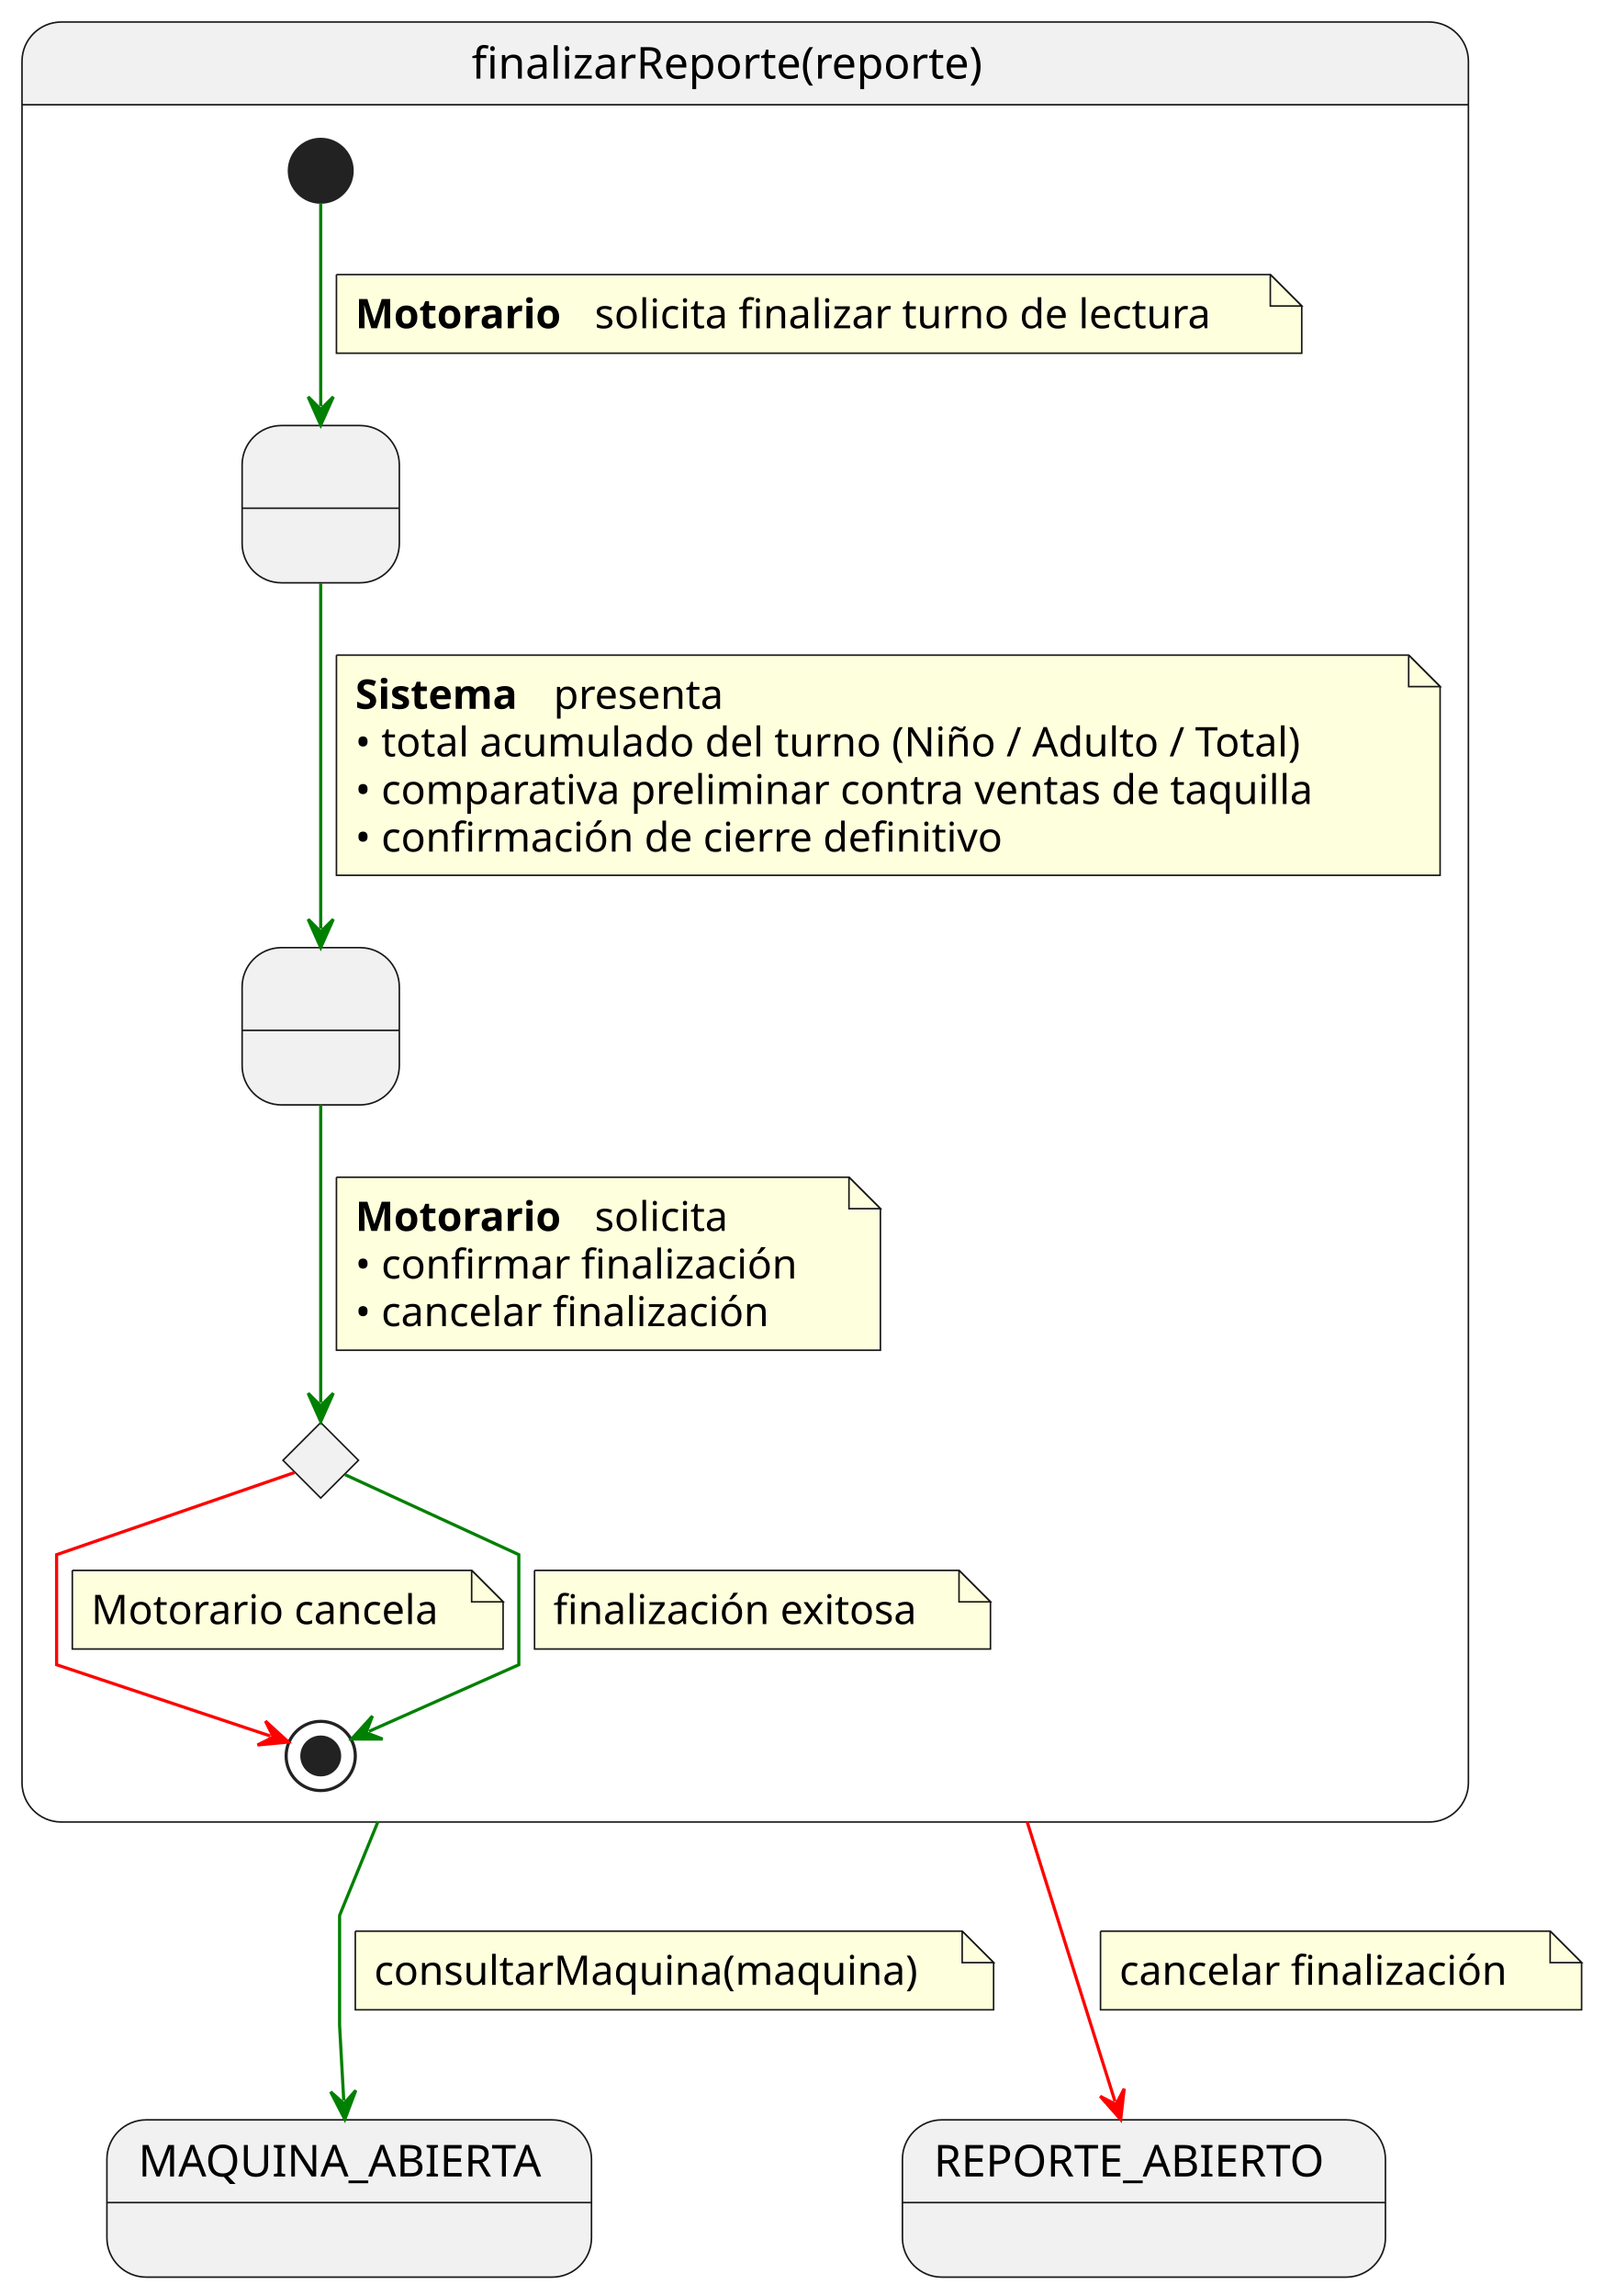
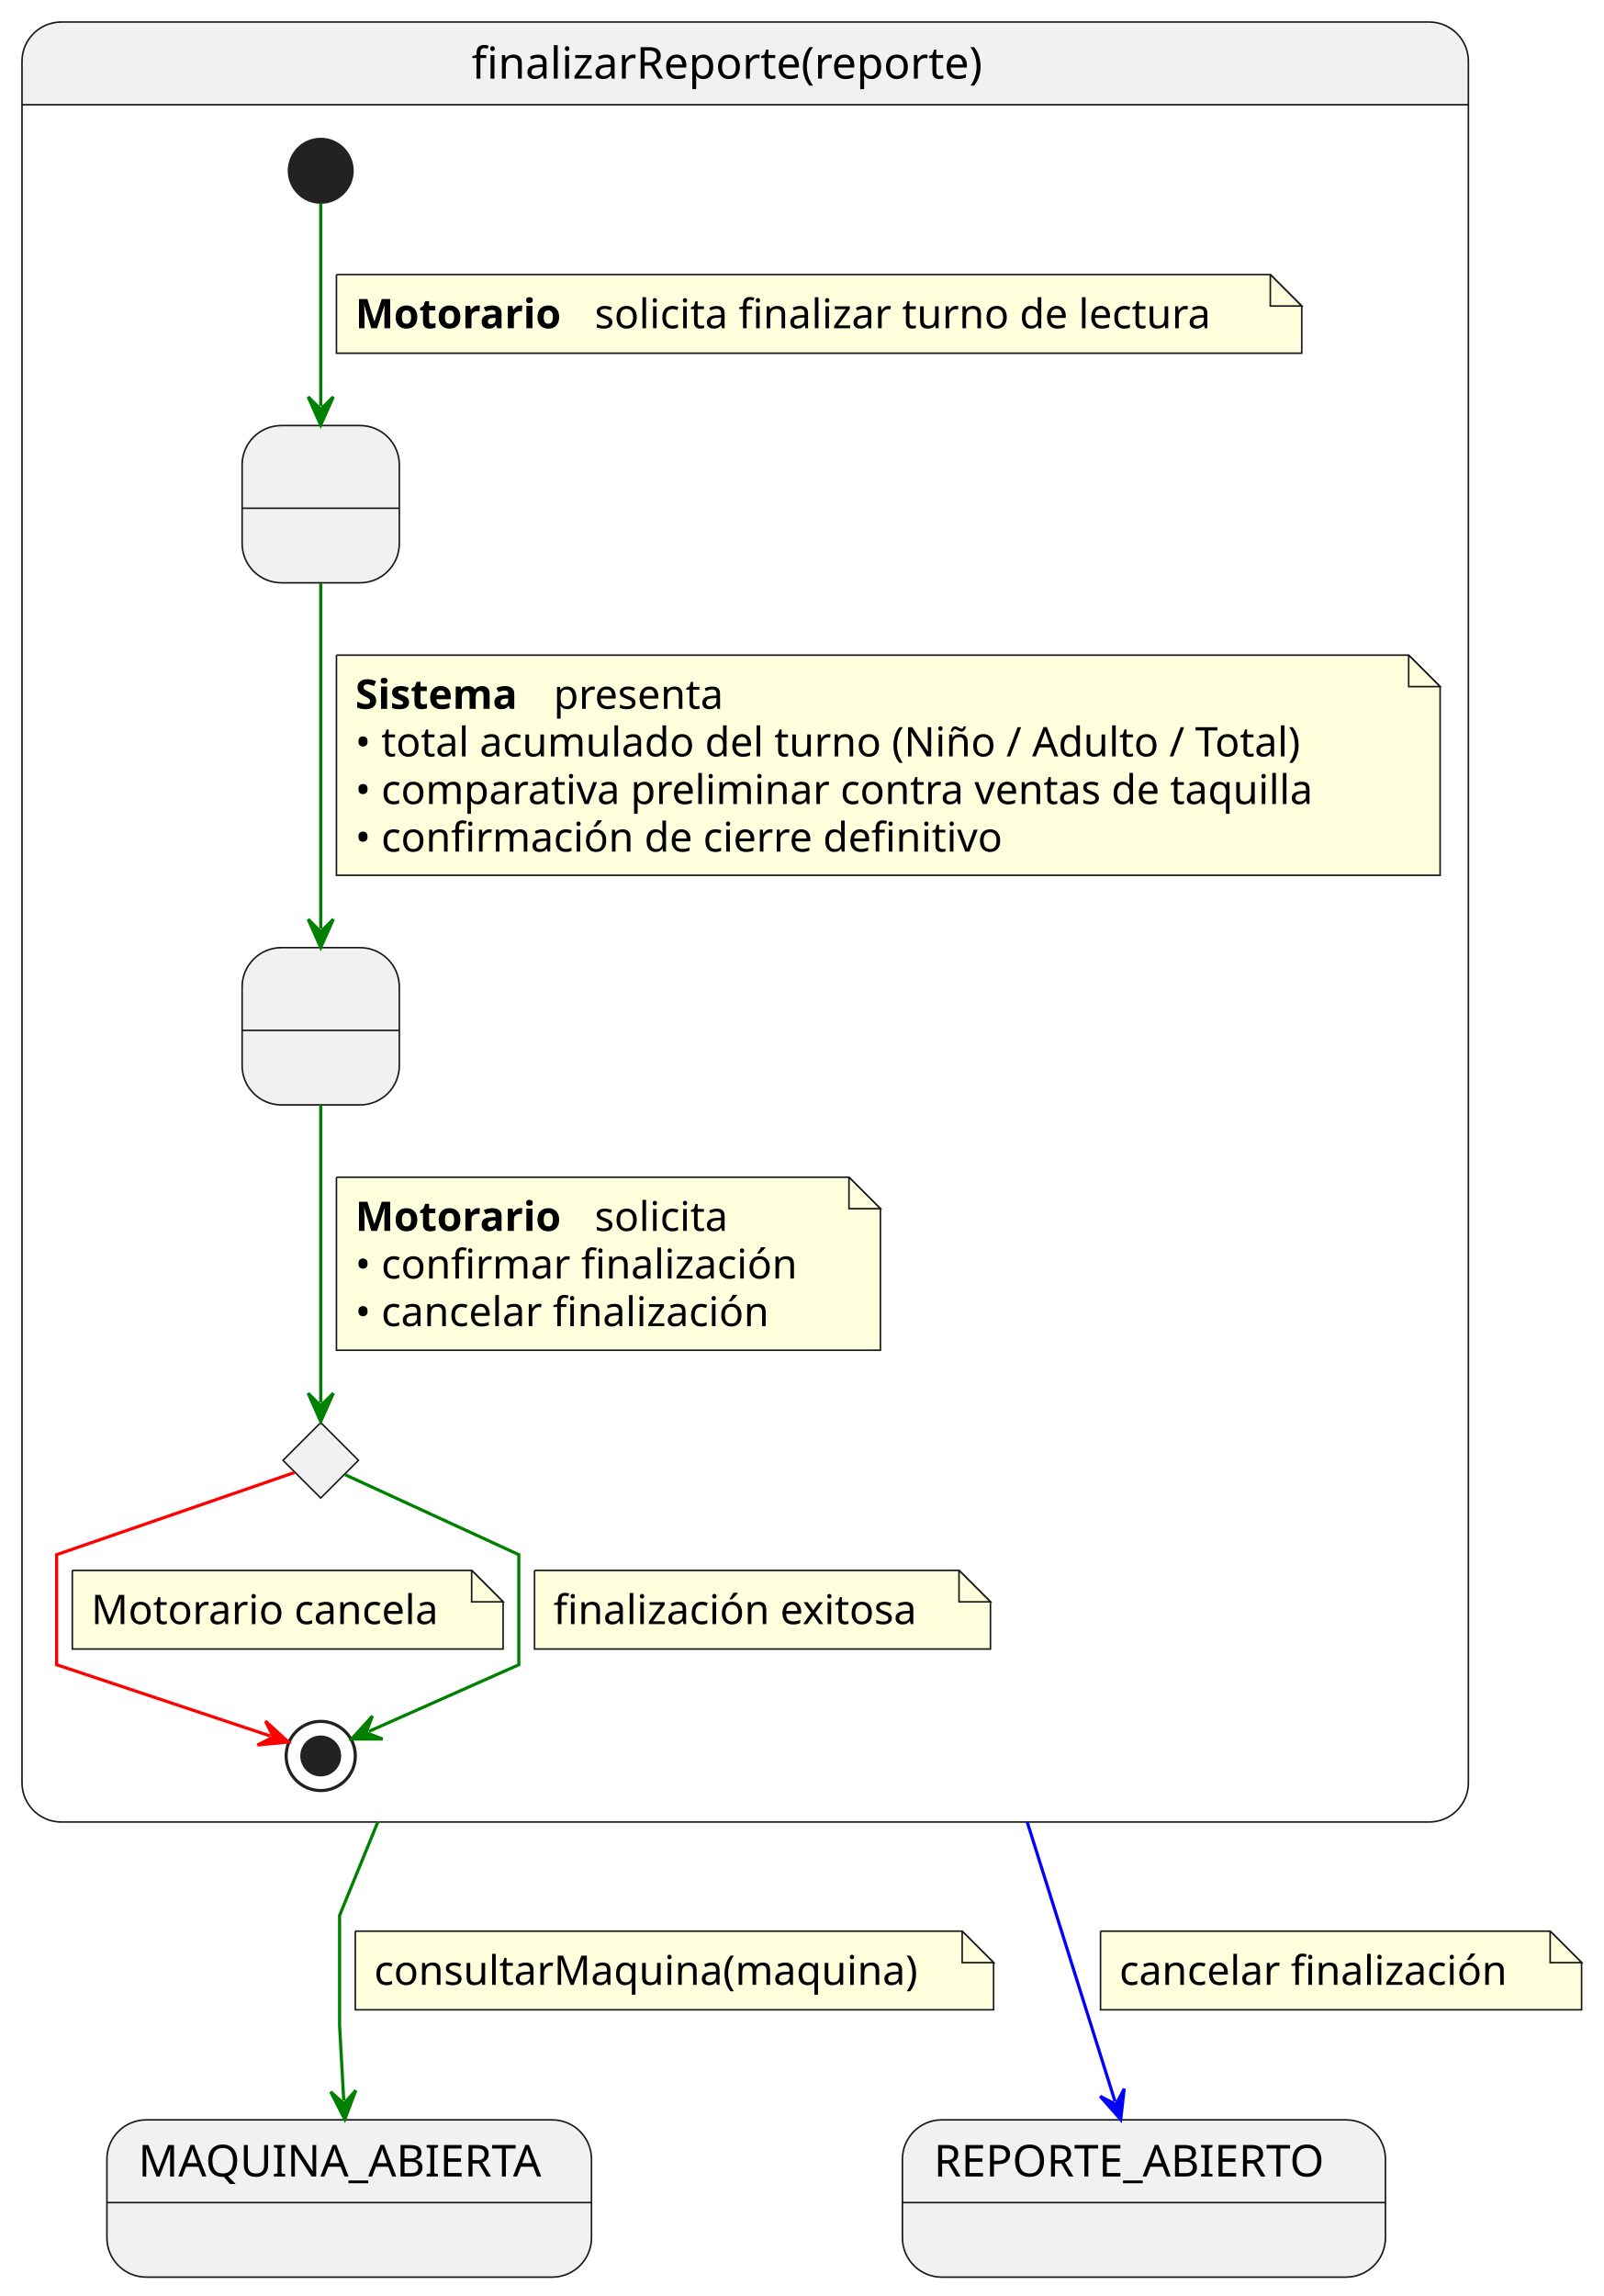
<svg xmlns="http://www.w3.org/2000/svg" contentStyleType="text/css" data-diagram-type="STATE" height="730px" preserveAspectRatio="none" style="width:510px;height:730px;background:#FFFFFF;" version="1.1" viewBox="0 0 510 730" width="510px" zoomAndPan="magnify">
  <defs />
  <g>
    <path d="M19.5,7 L454.5,7 A12.5,12.5 0 0 1 467,19.5 L467,33.297 L7,33.297 L7,19.5 A12.5,12.5 0 0 1 19.5,7" fill="#F1F1F1" />
    <rect fill="none" height="572.297" rx="12.5" ry="12.5" style="stroke:#181818;stroke-width:0.5;" width="460" x="7" y="7" />
    <line style="stroke:#181818;stroke-width:0.5;" x1="7" x2="467" y1="33.297" y2="33.297" />
    <text fill="#000000" font-family="sans-serif" font-size="14" lengthAdjust="spacing" textLength="173.988" x="150.006" y="24.995">finalizarReporte(reporte)</text>
    <g class="entity" data-qualified-name="finalizarReporte.RequiringClosure" id="ent0003">
      <rect fill="#F1F1F1" height="50" rx="12.5" ry="12.5" style="stroke:#181818;stroke-width:0.5;" width="50" x="77" y="135.297" />
      <line style="stroke:#181818;stroke-width:0.5;" x1="77" x2="127" y1="161.594" y2="161.594" />
      <text fill="#000000" font-family="sans-serif" font-size="14" lengthAdjust="spacing" textLength="4.45" x="99.775" y="153.292"> </text>
    </g>
    <g class="entity" data-qualified-name="finalizarReporte.ProvidingConfirmation" id="ent0004">
      <rect fill="#F1F1F1" height="50" rx="12.5" ry="12.5" style="stroke:#181818;stroke-width:0.5;" width="50" x="77" y="301.297" />
      <line style="stroke:#181818;stroke-width:0.5;" x1="77" x2="127" y1="327.594" y2="327.594" />
      <text fill="#000000" font-family="sans-serif" font-size="14" lengthAdjust="spacing" textLength="4.45" x="99.775" y="319.292"> </text>
    </g>
    <g class="entity" data-qualified-name="finalizarReporte.c" id="ent0005">
      <polygon fill="#F1F1F1" points="102,452.297,114,464.297,102,476.297,90,464.297,102,452.297" style="stroke:#181818;stroke-width:0.5;" />
    </g>
    <g class="start_entity" data-qualified-name="finalizarReporte..start.finalizarReporte" data-source-line="9" id="ent0002">
      <ellipse cx="102" cy="54.297" fill="#222222" rx="10" ry="10" style="stroke:#222222;stroke-width:1;" />
    </g>
    <g class="end_entity" data-qualified-name="finalizarReporte..end.finalizarReporte" data-source-line="29" id="ent0006">
      <ellipse cx="102" cy="558.297" fill="none" rx="11" ry="11" style="stroke:#222222;stroke-width:1;" />
      <ellipse cx="102" cy="558.297" fill="#222222" rx="6" ry="6" style="stroke:#222222;stroke-width:1;" />
    </g>
    <g class="link" data-entity-1="ent0002" data-entity-2="ent0003" data-link-type="dependency" data-source-line="9" id="lnk3">
      <path d="M102,64.527 C102,80.237 102,106.657 102,129.167" fill="none" id="*start*finalizarReporte-to-RequiringClosure" style="stroke:#008000;stroke-width:1;" />
      <polygon fill="#008000" points="102,135.167,106,126.167,102,130.167,98,126.167,102,135.167" style="stroke:#008000;stroke-width:1;" />
      <path d="M107,87.297 L107,112.297 L414,112.297 L414,97.297 L404,87.297 L107,87.297" fill="#FEFFDD" style="stroke:#181818;stroke-width:0.5;" />
      <path d="M404,87.297 L404,97.297 L414,97.297 L404,87.297" fill="#FEFFDD" style="stroke:#181818;stroke-width:0.5;" />
      <text fill="#000000" font-family="sans-serif" font-size="13" font-weight="bold" lengthAdjust="spacing" textLength="71.995" x="113" y="104.364">Motorario</text>
      <text fill="#000000" font-family="sans-serif" font-size="13" lengthAdjust="spacing" textLength="210.583" x="189.127" y="104.364">solicita finalizar turno de lectura</text>
    </g>
    <g class="link" data-entity-1="ent0003" data-entity-2="ent0004" data-link-type="dependency" data-source-line="14" id="lnk4">
      <path d="M102,185.497 C102,216.587 102,264.247 102,295.267" fill="none" id="RequiringClosure-to-ProvidingConfirmation" style="stroke:#008000;stroke-width:1;" />
      <polygon fill="#008000" points="102,301.267,106,292.267,102,296.267,98,292.267,102,301.267" style="stroke:#008000;stroke-width:1;" />
      <path d="M107,208.297 L107,278.297 L458,278.297 L458,218.297 L448,208.297 L107,208.297" fill="#FEFFDD" style="stroke:#181818;stroke-width:0.5;" />
      <path d="M448,208.297 L448,218.297 L458,218.297 L448,208.297" fill="#FEFFDD" style="stroke:#181818;stroke-width:0.5;" />
      <text fill="#000000" font-family="sans-serif" font-size="13" font-weight="bold" lengthAdjust="spacing" textLength="58.906" x="113" y="225.364">Sistema</text>
      <text fill="#000000" font-family="sans-serif" font-size="13" lengthAdjust="spacing" textLength="57.669" x="176.039" y="225.364">presenta</text>
      <text fill="#000000" font-family="sans-serif" font-size="13" lengthAdjust="spacing" textLength="324.41" x="113" y="240.497">• total acumulado del turno (Niño / Adulto / Total)</text>
      <text fill="#000000" font-family="sans-serif" font-size="13" lengthAdjust="spacing" textLength="330.891" x="113" y="255.629">• comparativa preliminar contra ventas de taquilla</text>
      <text fill="#000000" font-family="sans-serif" font-size="13" lengthAdjust="spacing" textLength="222.993" x="113" y="270.762">• confirmación de cierre definitivo</text>
    </g>
    <g class="link" data-entity-1="ent0004" data-entity-2="ent0005" data-link-type="dependency" data-source-line="22" id="lnk5">
      <path d="M102,351.297 C102,380.887 102,423.947 102,445.977" fill="none" id="ProvidingConfirmation-to-c" style="stroke:#008000;stroke-width:1;" />
      <polygon fill="#008000" points="102,451.977,106,442.977,102,446.977,98,442.977,102,451.977" style="stroke:#008000;stroke-width:1;" />
      <path d="M107,374.297 L107,429.297 L280,429.297 L280,384.297 L270,374.297 L107,374.297" fill="#FEFFDD" style="stroke:#181818;stroke-width:0.5;" />
      <path d="M270,374.297 L270,384.297 L280,384.297 L270,374.297" fill="#FEFFDD" style="stroke:#181818;stroke-width:0.5;" />
      <text fill="#000000" font-family="sans-serif" font-size="13" font-weight="bold" lengthAdjust="spacing" textLength="71.995" x="113" y="391.364">Motorario</text>
      <text fill="#000000" font-family="sans-serif" font-size="13" lengthAdjust="spacing" textLength="45.773" x="189.127" y="391.364">solicita</text>
      <text fill="#000000" font-family="sans-serif" font-size="13" lengthAdjust="spacing" textLength="152.141" x="113" y="406.497">• confirmar finalización</text>
      <text fill="#000000" font-family="sans-serif" font-size="13" lengthAdjust="spacing" textLength="144.714" x="113" y="421.629">• cancelar finalización</text>
    </g>
    <g class="link" data-entity-1="ent0005" data-entity-2="ent0006" data-link-type="dependency" data-source-line="29" id="lnk7">
      <path d="M93.64,468.187 C72.39,475.517 18,494.297 18,494.297 C18,494.297 18,529.297 18,529.297 C18,529.297 63.578,544.489 86.008,551.969" fill="none" id="c-to-*end*finalizarReporte" style="stroke:#FF0000;stroke-width:1;" />
      <polygon fill="#FF0000" points="91.7,553.867,84.428,547.225,86.957,552.285,81.897,554.814,91.7,553.867" style="stroke:#FF0000;stroke-width:1;" />
      <path d="M23,499.297 L23,524.297 L160,524.297 L160,509.297 L150,499.297 L23,499.297" fill="#FEFFDD" style="stroke:#181818;stroke-width:0.5;" />
      <path d="M150,499.297 L150,509.297 L160,509.297 L150,499.297" fill="#FEFFDD" style="stroke:#181818;stroke-width:0.5;" />
      <text fill="#000000" font-family="sans-serif" font-size="13" lengthAdjust="spacing" textLength="116.651" x="29" y="516.364">Motorario cancela</text>
    </g>
    <g class="link" data-entity-1="ent0005" data-entity-2="ent0006" data-link-type="dependency" data-source-line="34" id="lnk8">
      <path d="M109.73,468.857 C126.55,476.597 165,494.297 165,494.297 C165,494.297 165,529.297 165,529.297 C165,529.297 135.043,542.611 117.323,550.481" fill="none" id="c-to-*end*finalizarReporte-1" style="stroke:#008000;stroke-width:1;" />
      <polygon fill="#008000" points="111.84,552.917,121.689,552.919,116.41,550.887,118.442,545.608,111.84,552.917" style="stroke:#008000;stroke-width:1;" />
      <path d="M170,499.297 L170,524.297 L315,524.297 L315,509.297 L305,499.297 L170,499.297" fill="#FEFFDD" style="stroke:#181818;stroke-width:0.5;" />
      <path d="M305,499.297 L305,509.297 L315,509.297 L305,499.297" fill="#FEFFDD" style="stroke:#181818;stroke-width:0.5;" />
      <text fill="#000000" font-family="sans-serif" font-size="13" lengthAdjust="spacing" textLength="124.585" x="176" y="516.364">finalización exitosa</text>
    </g>
    <g class="entity" data-qualified-name="MAQUINA_ABIERTA" id="ent0009">
      <rect fill="#F1F1F1" height="50" rx="12.5" ry="12.5" style="stroke:#181818;stroke-width:0.5;" width="154.114" x="34" y="674" />
      <line style="stroke:#181818;stroke-width:0.5;" x1="34" x2="188.114" y1="700.297" y2="700.297" />
      <text fill="#000000" font-family="sans-serif" font-size="14" lengthAdjust="spacing" textLength="134.114" x="44" y="691.995">MAQUINA_ABIERTA</text>
    </g>
    <g class="entity" data-qualified-name="REPORTE_ABIERTO" id="ent0011">
      <rect fill="#F1F1F1" height="50" rx="12.5" ry="12.5" style="stroke:#181818;stroke-width:0.5;" width="153.615" x="287" y="674" />
      <line style="stroke:#181818;stroke-width:0.5;" x1="287" x2="440.615" y1="700.297" y2="700.297" />
      <text fill="#000000" font-family="sans-serif" font-size="14" lengthAdjust="spacing" textLength="133.615" x="297" y="691.995">REPORTE_ABIERTO</text>
    </g>
    <g class="link" data-entity-1="ent0002" data-entity-2="ent0009" data-link-type="dependency" data-source-line="40" id="lnk10">
      <path d="M120.25,579.08 C112.68,597.58 108,609 108,609 C108,609 108,644 108,644 C108,644 108.526,653.479 109.326,667.849" fill="none" id="finalizarReporte-to-MAQUINA_ABIERTA" style="stroke:#008000;stroke-width:1;" />
      <polygon fill="#008000" points="109.66,673.84,113.153,664.632,109.382,668.848,105.166,665.076,109.66,673.84" style="stroke:#008000;stroke-width:1;" />
      <path d="M113,614 L113,639 L316,639 L316,624 L306,614 L113,614" fill="#FEFFDD" style="stroke:#181818;stroke-width:0.5;" />
      <path d="M306,614 L306,624 L316,624 L306,614" fill="#FEFFDD" style="stroke:#181818;stroke-width:0.5;" />
      <text fill="#000000" font-family="sans-serif" font-size="13" lengthAdjust="spacing" textLength="182.946" x="119" y="631.067">consultarMaquina(maquina)</text>
    </g>
    <g class="link" data-entity-1="ent0002" data-entity-2="ent0011" data-link-type="dependency" data-source-line="45" id="lnk12">
-       <path d="M326.67,579.24 C338.96,618.34 347.86,646.666 354.62,668.166" fill="none" id="finalizarReporte-to-REPORTE_ABIERTO" style="stroke:#FF0000;stroke-width:1;" />
-       <polygon fill="#FF0000" points="356.42,673.89,357.536,664.105,354.92,669.12,349.905,666.504,356.42,673.89" style="stroke:#FF0000;stroke-width:1;" />
+       <path d="M326.67,579.24 C338.96,618.34 347.86,646.666 354.62,668.166" fill="none" id="finalizarReporte-to-REPORTE_ABIERTO" style="stroke:#0000FF;stroke-width:1;" />
+       <polygon fill="#0000FF" points="356.42,673.89,357.536,664.105,354.92,669.12,349.905,666.504,356.42,673.89" style="stroke:#0000FF;stroke-width:1;" />
      <path d="M350,614 L350,639 L503,639 L503,624 L493,614 L350,614" fill="#FEFFDD" style="stroke:#181818;stroke-width:0.5;" />
      <path d="M493,614 L493,624 L503,624 L493,614" fill="#FEFFDD" style="stroke:#181818;stroke-width:0.5;" />
      <text fill="#000000" font-family="sans-serif" font-size="13" lengthAdjust="spacing" textLength="132.914" x="356" y="631.067">cancelar finalización</text>
    </g>
  </g>
</svg>
